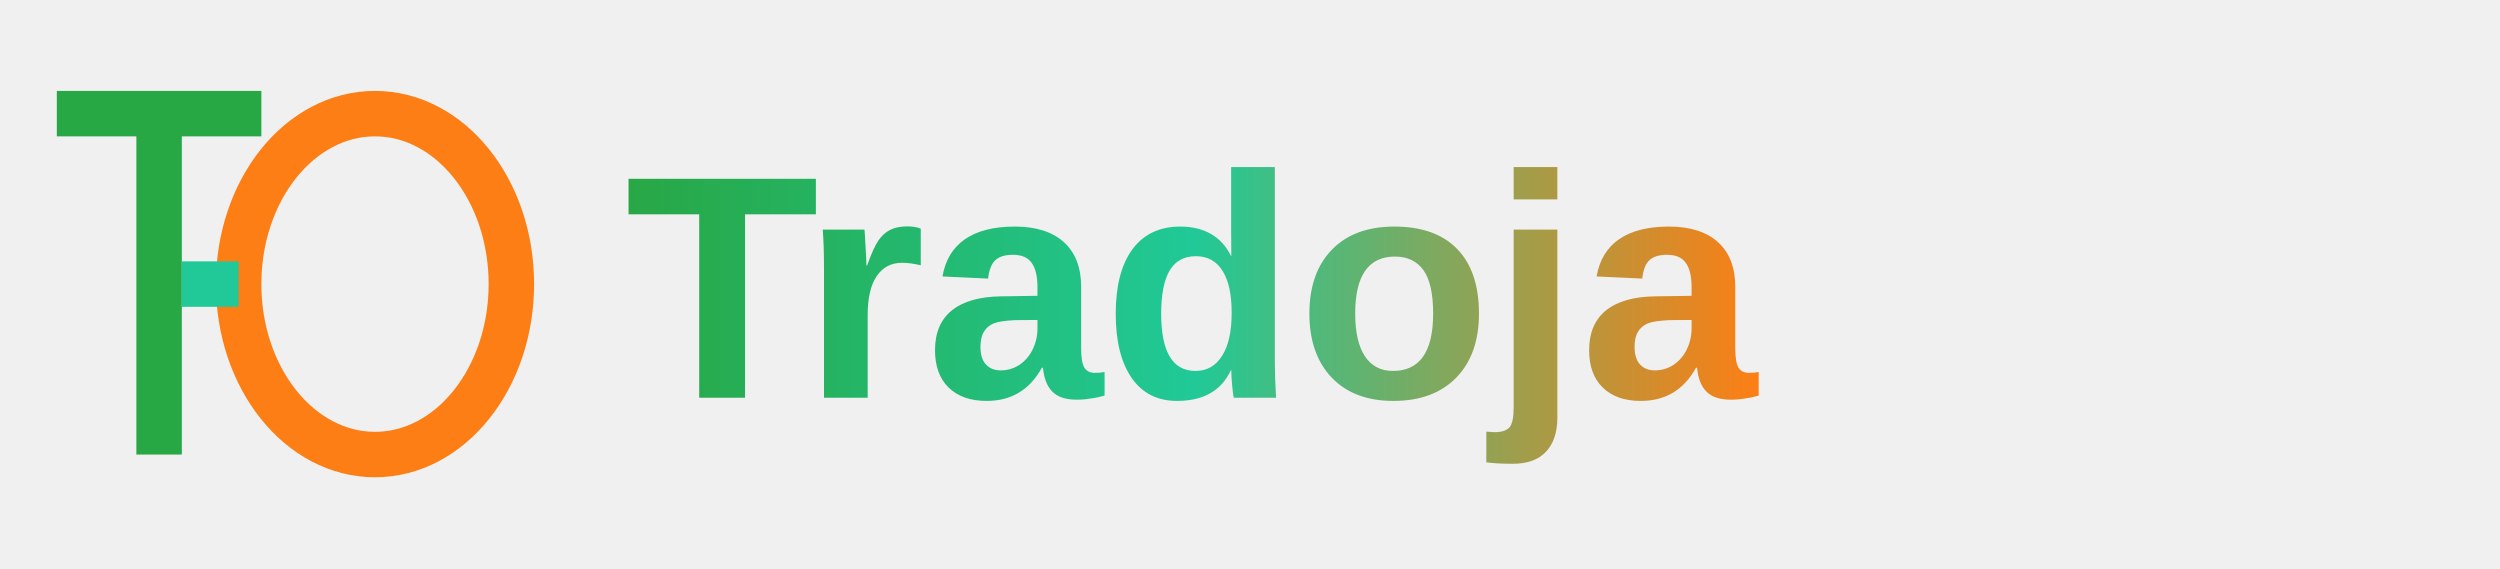
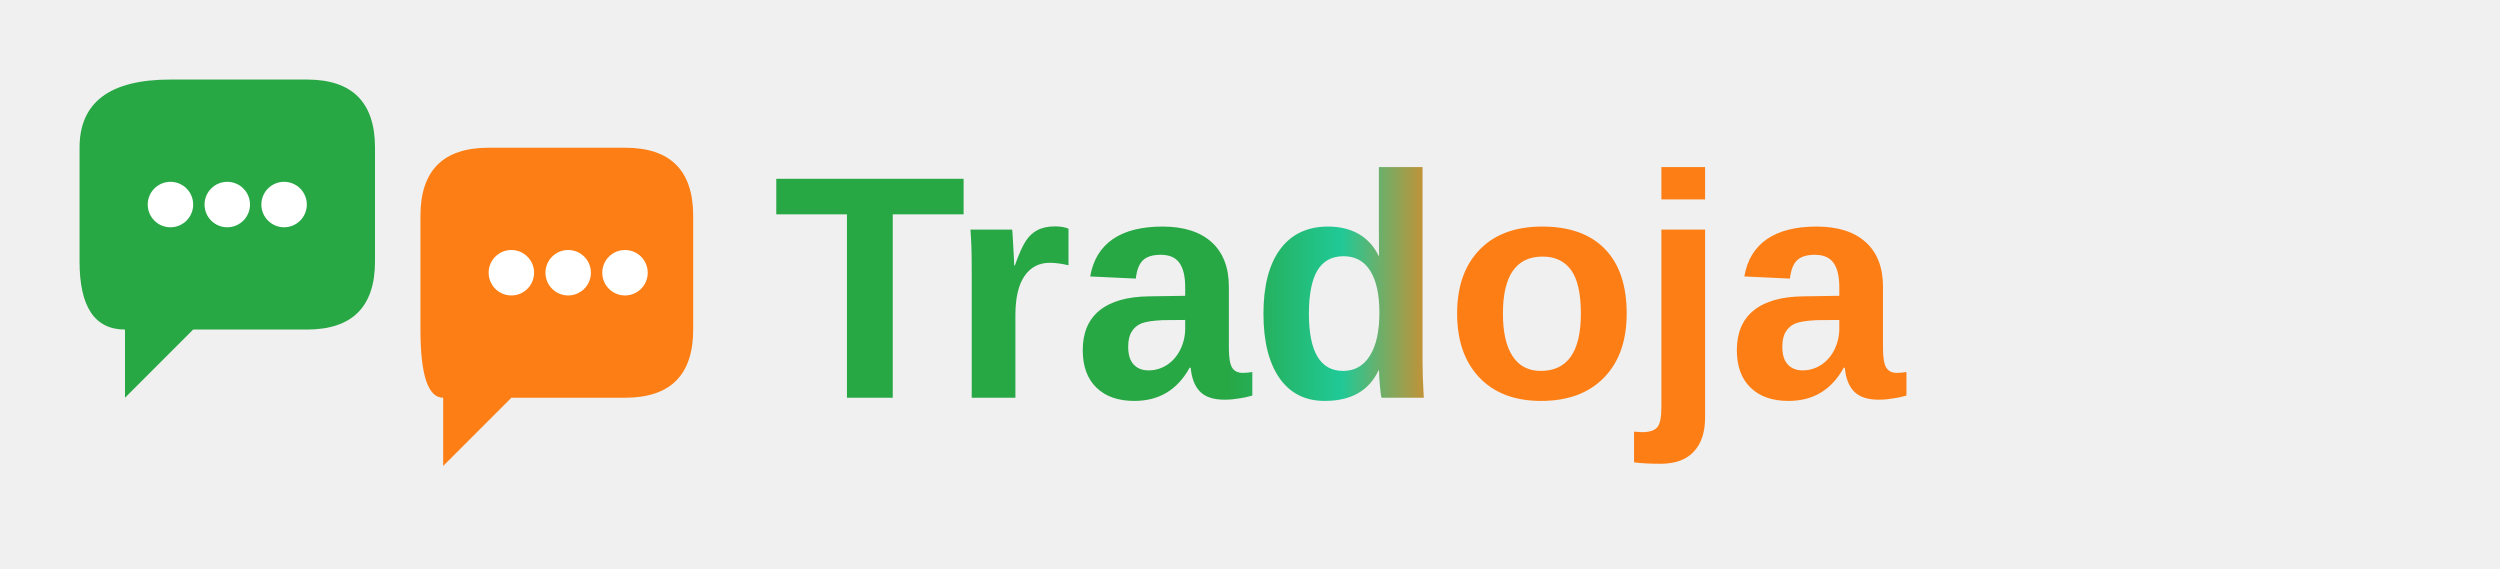
<svg xmlns="http://www.w3.org/2000/svg" viewBox="0 0 220 50" width="220" height="50">
  <defs>
-     <linearGradient id="greenOrange1" x1="0%" y1="0%" x2="100%" y2="0%">
-       <stop offset="0%" style="stop-color:#28a745;stop-opacity:1" />
-       <stop offset="50%" style="stop-color:#20c997;stop-opacity:1" />
-       <stop offset="100%" style="stop-color:#fd7e14;stop-opacity:1" />
+     <linearGradient id="textGrad1" x1="0%" y1="0%" x2="100%" y2="0%">
+       <stop offset="0%" style="stop-color:#28a745" />
+       <stop offset="40%" style="stop-color:#28a745" />
+       <stop offset="50%" style="stop-color:#20c997" />
+       <stop offset="60%" style="stop-color:#fd7e14" />
+       <stop offset="100%" style="stop-color:#fd7e14" />
    </linearGradient>
  </defs>
  <g transform="translate(5, 5)">
-     <path d="M0 3 H18 V7 H11 V35 H7 V7 H0 Z" fill="#28a745" />
-     <ellipse cx="28" cy="20" rx="12" ry="15" fill="none" stroke="#fd7e14" stroke-width="4" />
-     <rect x="11" y="18" width="5" height="4" fill="#20c997" />
+     <path d="M2,8 Q2,2 10,2 L22,2 Q28,2 28,8 L28,18 Q28,24 22,24 L12,24 L6,30 L6,24 Q2,24 2,18 Z" fill="#28a745" />
+     <circle cx="10" cy="13" r="2" fill="white" />
+     <circle cx="15" cy="13" r="2" fill="white" />
+     <circle cx="20" cy="13" r="2" fill="white" />
+     <path d="M32,14 Q32,8 38,8 L50,8 Q56,8 56,14 L56,24 Q56,30 50,30 L40,30 L34,36 L34,30 Q32,30 32,24 Z" fill="#fd7e14" />
+     <circle cx="40" cy="19" r="2" fill="white" />
+     <circle cx="45" cy="19" r="2" fill="white" />
+     <circle cx="50" cy="19" r="2" fill="white" />
  </g>
-   <text x="55" y="35" font-family="Arial, sans-serif" font-size="28" font-weight="bold" fill="url(#greenOrange1)">
+   <text x="68" y="35" font-family="Arial, sans-serif" font-size="28" font-weight="bold" fill="url(#textGrad1)">
    Tradoja
  </text>
</svg>
